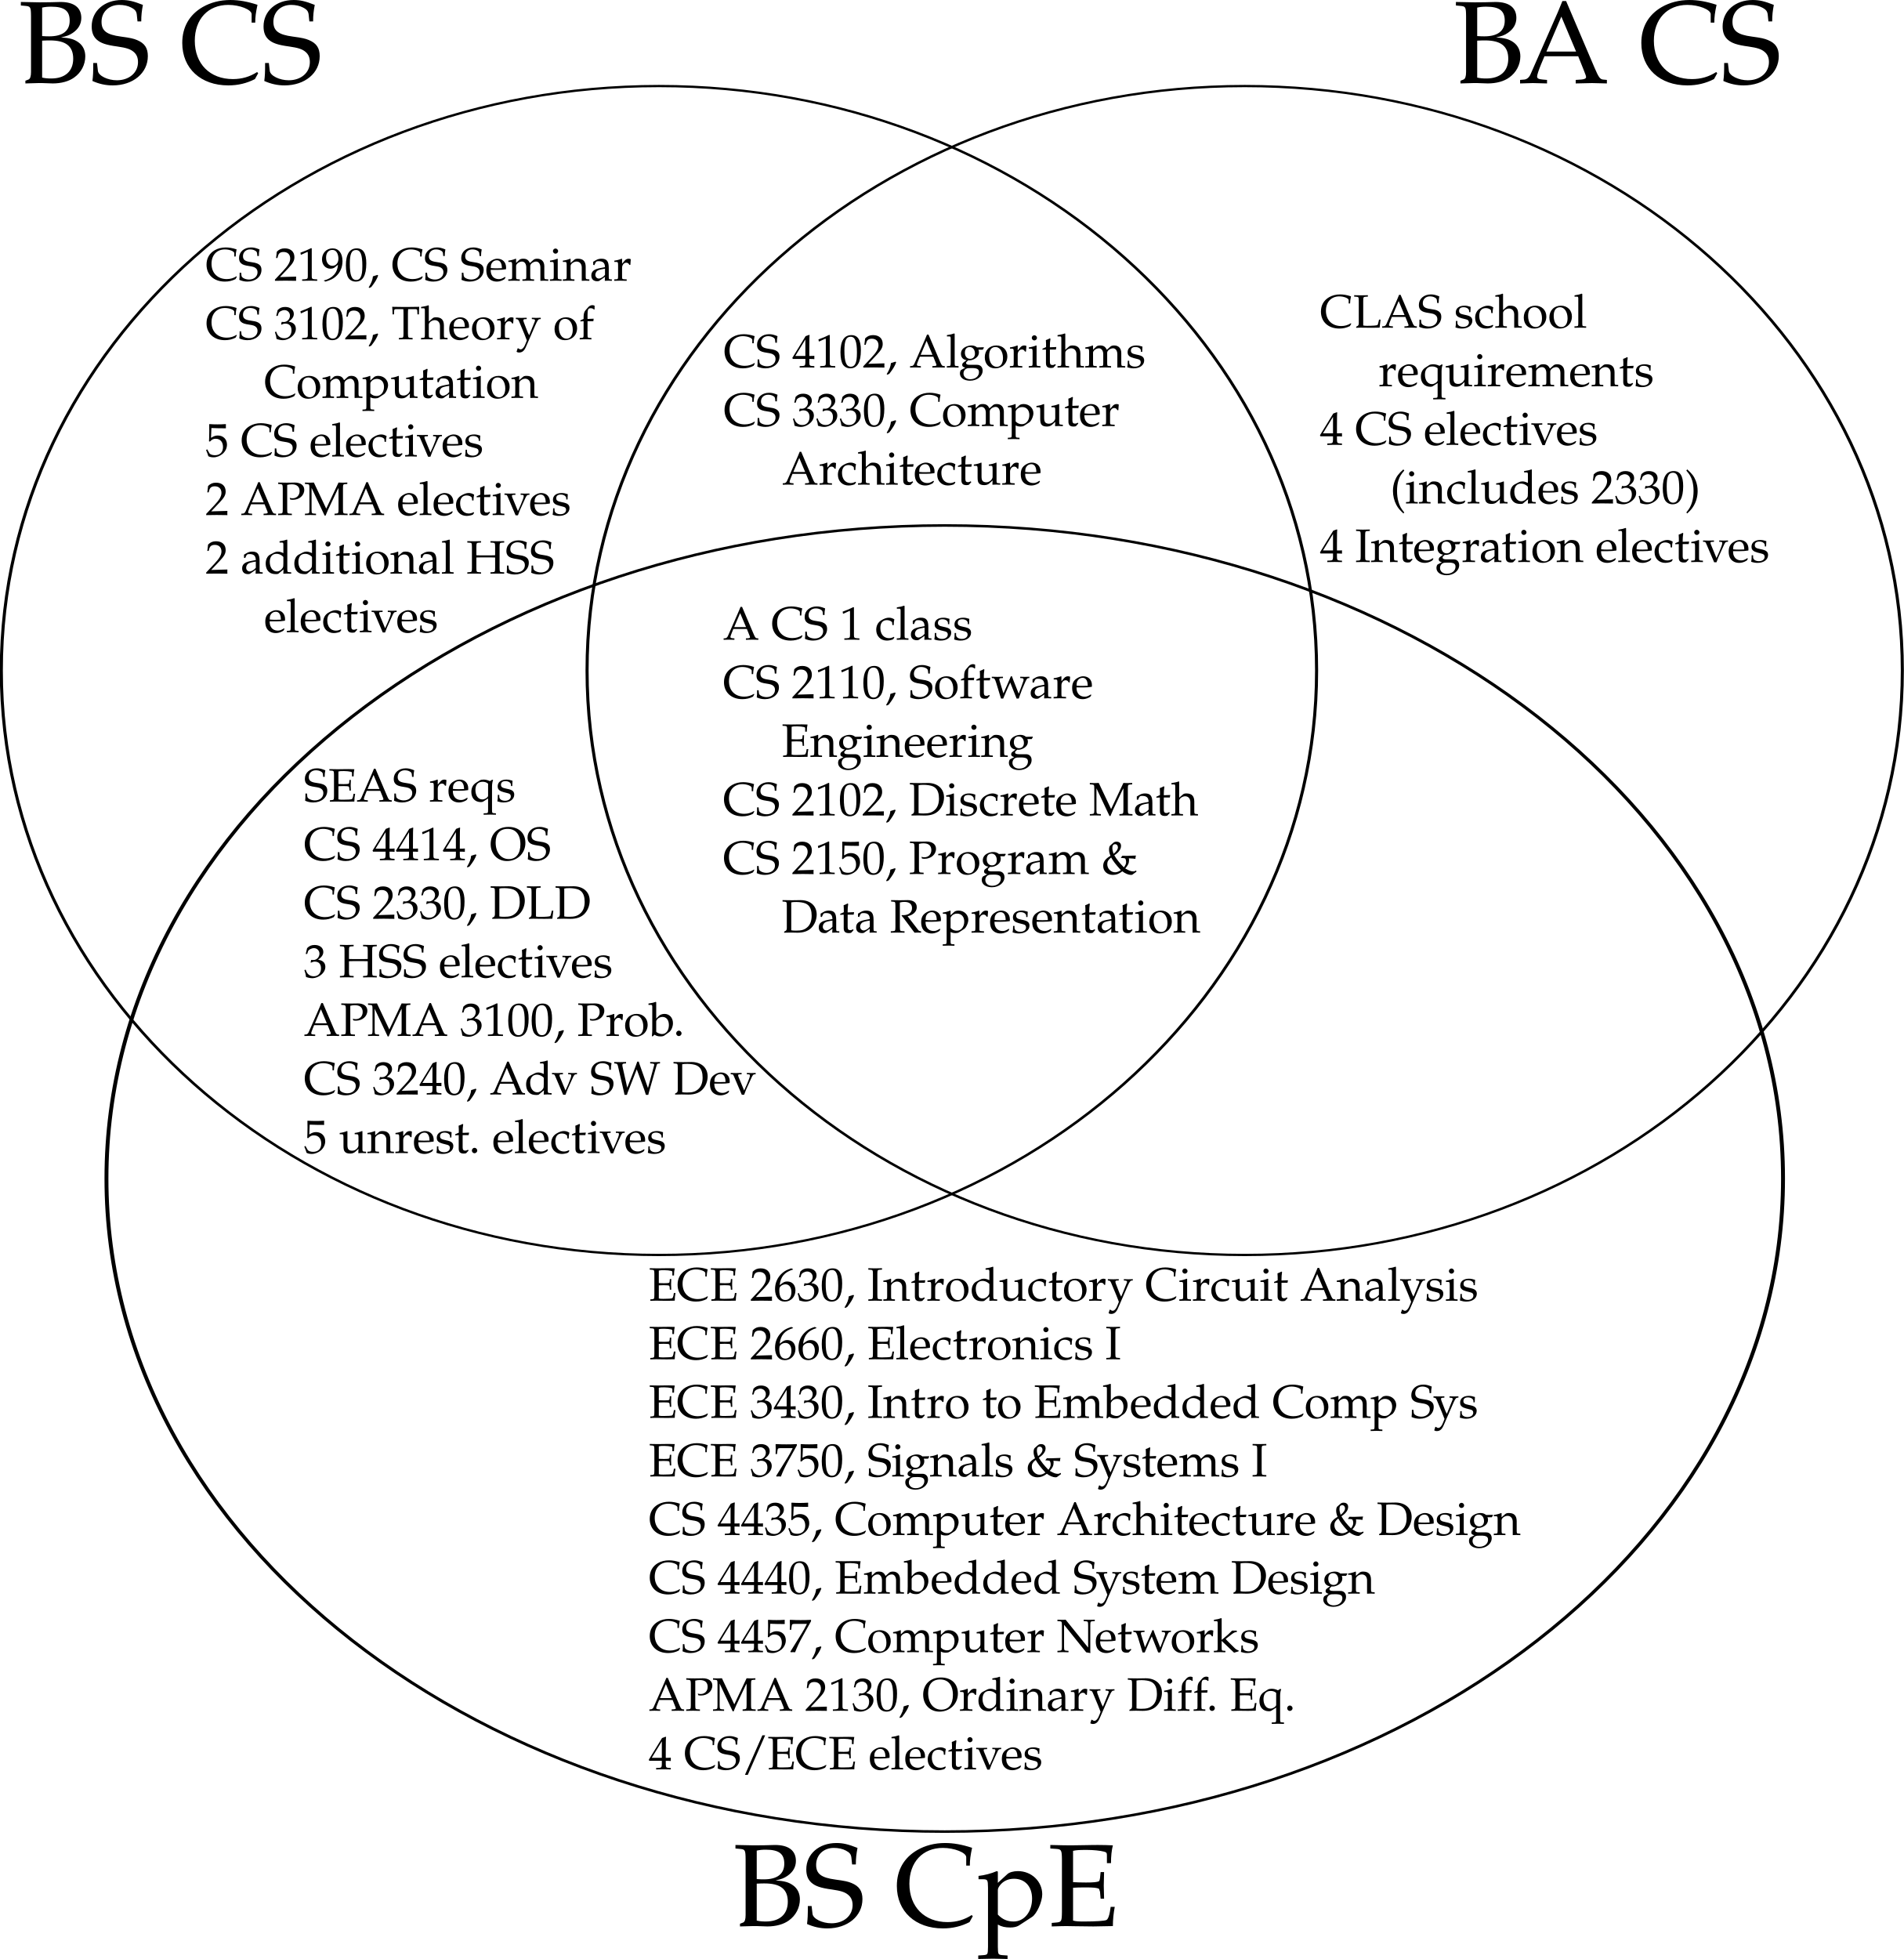
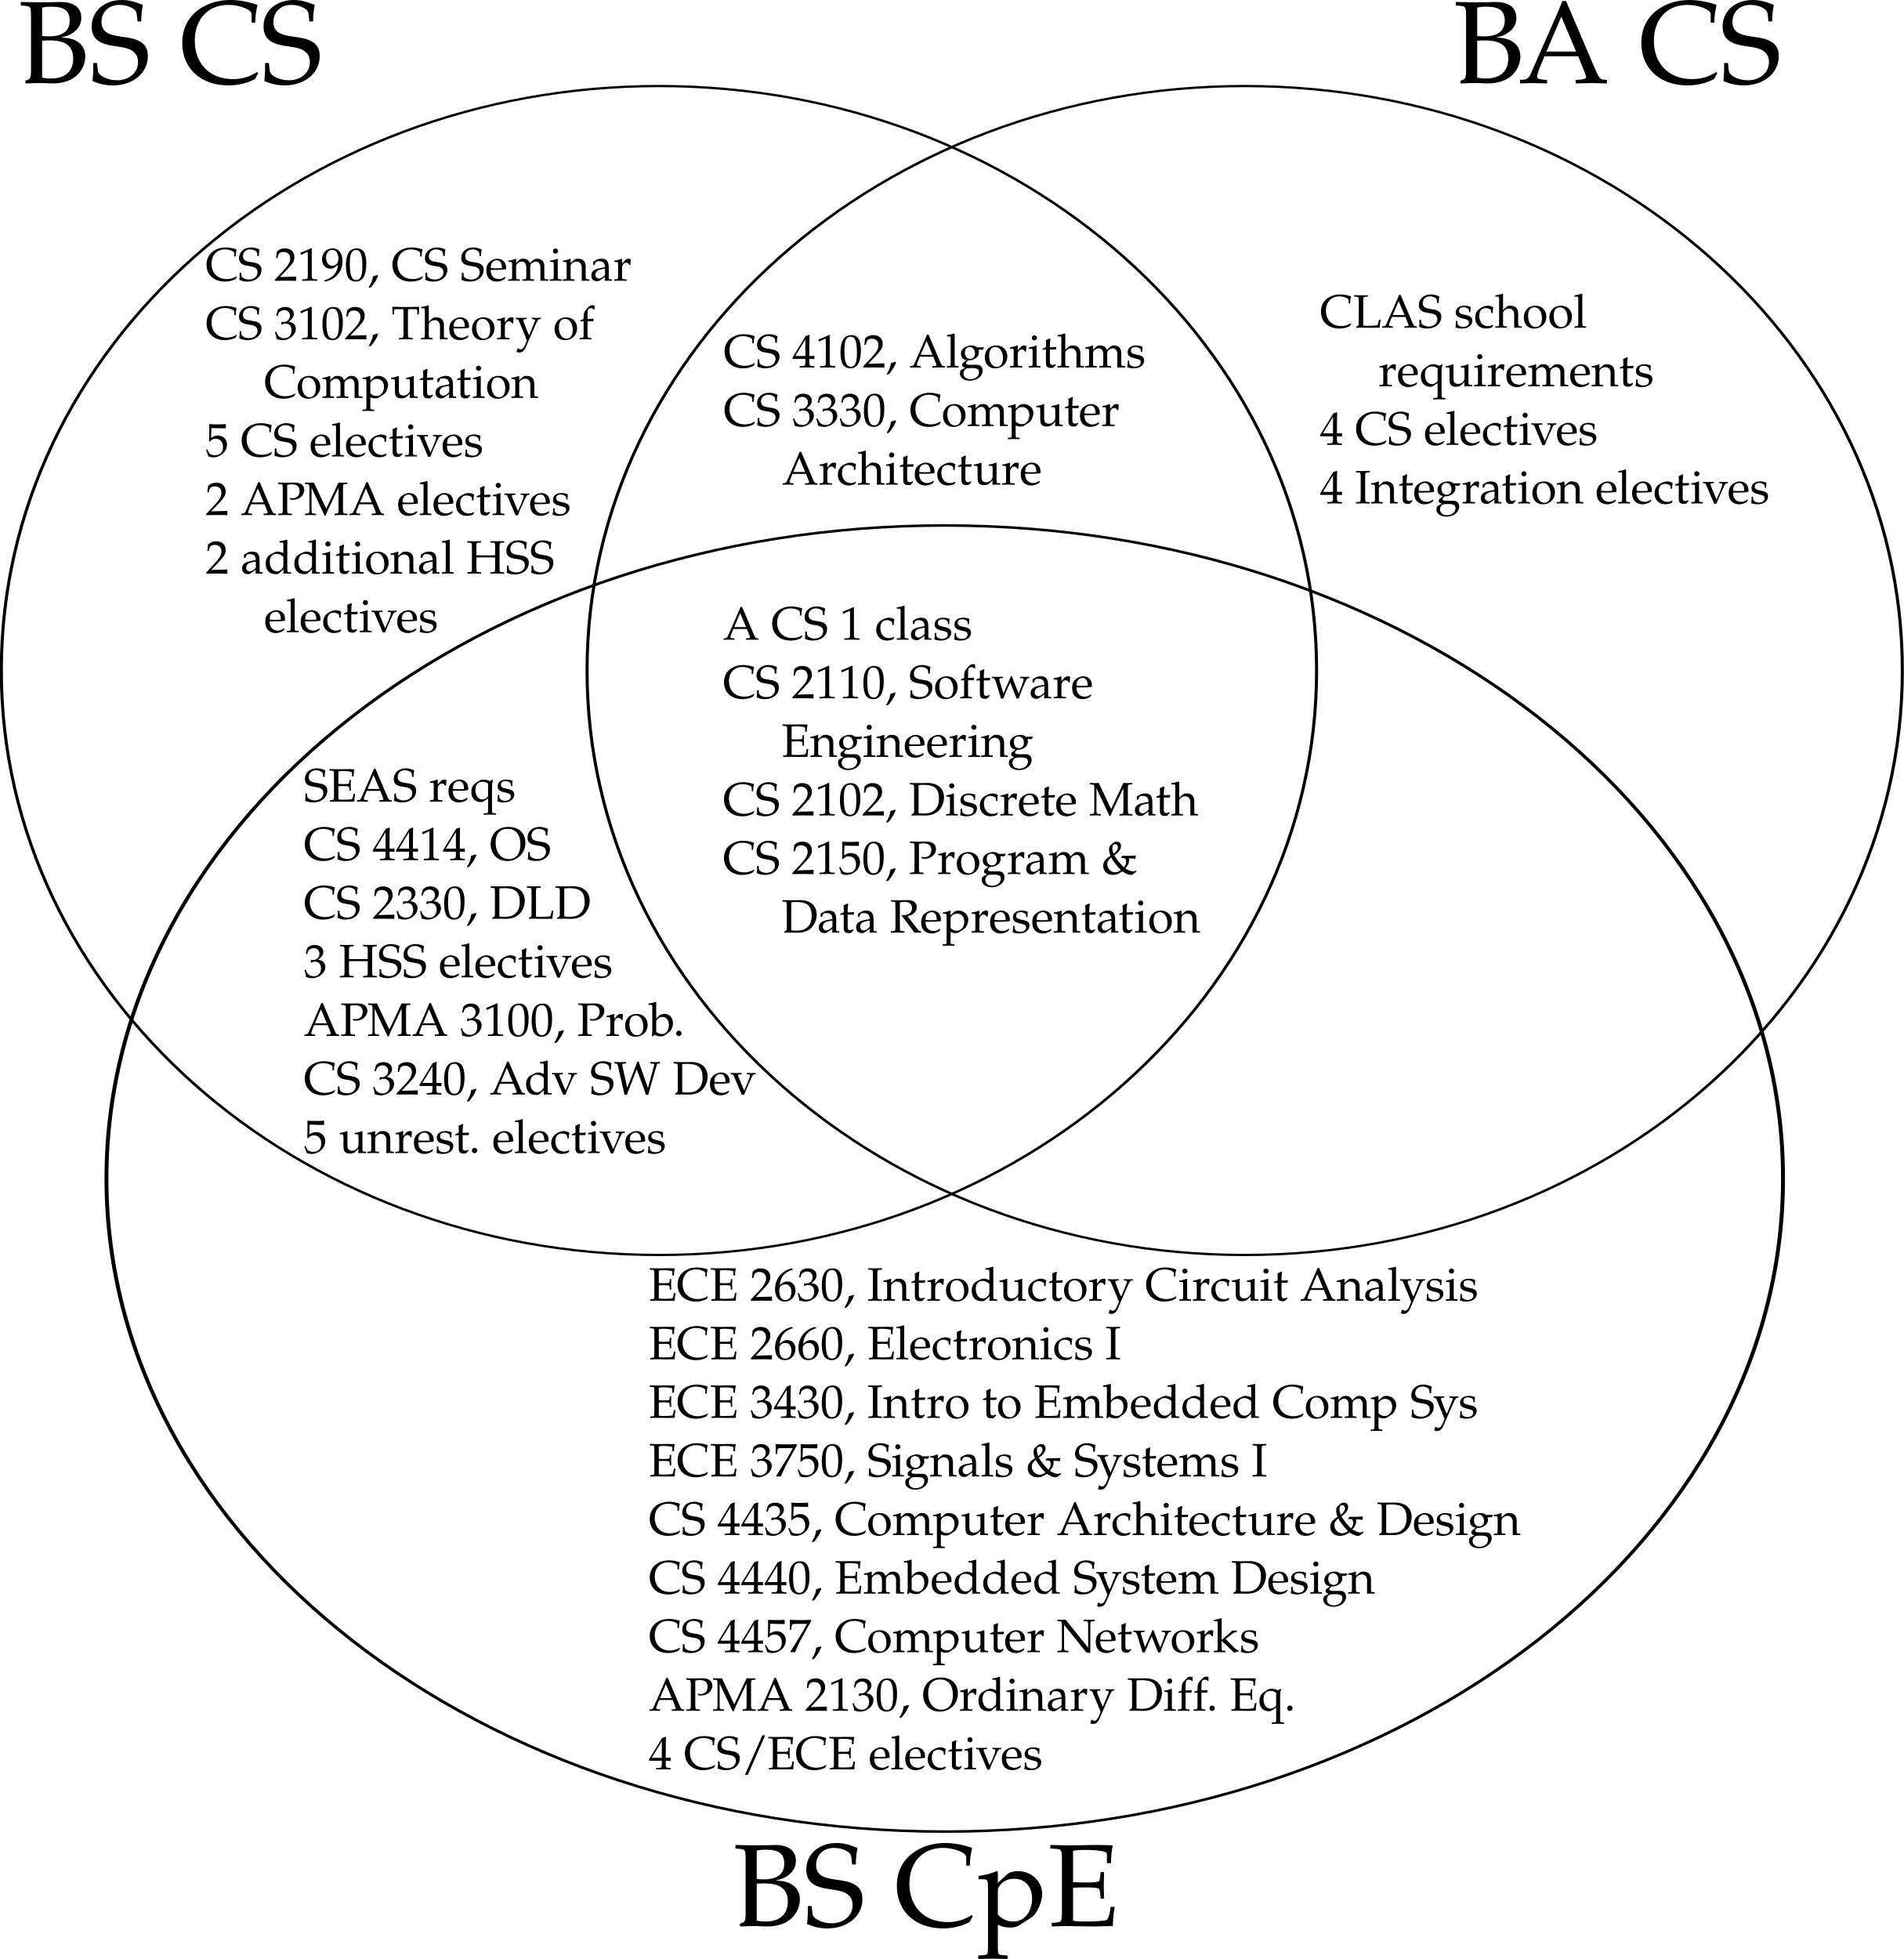
<svg xmlns="http://www.w3.org/2000/svg" width="650" height="668.846" id="svg2" version="1.1">
  <defs id="defs4">
    </defs>
  <g id="layer1" transform="translate(-50,-173.4358)">
    <path style="fill:none;stroke:#000000;stroke-width:1;stroke-miterlimit:4;stroke-opacity:1;stroke-dasharray:none" id="path2826" d="m 640.437,343.235 c 0,141.705 -95.879,256.579 -214.152,256.579 -118.273,0 -214.152,-114.874 -214.152,-256.579 0,-141.705 95.879,-256.579 214.152,-256.579 118.273,0 214.152,114.874 214.152,256.579 z" transform="matrix(1.048546,0,0,0.7777285,-171.9788,135.4185)" />
    <path transform="matrix(1.048546,0,0,0.7777285,28.02123,135.4185)" d="m 640.437,343.235 c 0,141.705 -95.879,256.579 -214.152,256.579 -118.273,0 -214.152,-114.874 -214.152,-256.579 0,-141.705 95.879,-256.579 214.152,-256.579 118.273,0 214.152,114.874 214.152,256.579 z" id="path3600" style="fill:none;stroke:#000000;stroke-width:1;stroke-miterlimit:4;stroke-opacity:1;stroke-dasharray:none" />
-     <path transform="matrix(1.33657,0,0,0.8690096,-197.1793,277.5361)" d="m 640.437,343.235 a 214.152,256.579 0 1 1 -428.305,0 214.152,256.579 0 1 1 428.305,0 z" id="path3600-4" style="fill:none;stroke:#000000;stroke-width:1;stroke-miterlimit:4;stroke-opacity:1;stroke-dasharray:none" />
+     <path transform="matrix(1.33657,0,0,0.8690096,-197.1793,277.5361)" d="m 640.437,343.235 c 0,141.705 -95.879,256.579 -214.152,256.579 -118.273,0 -214.152,-114.874 -214.152,-256.579 0,-141.705 95.879,-256.579 214.152,-256.579 118.273,0 214.152,114.874 214.152,256.579 z" id="path3600-4" style="fill:none;stroke:#000000;stroke-width:1;stroke-miterlimit:4;stroke-opacity:1;stroke-dasharray:none" />
    <text xml:space="preserve" style="font-size:40px;font-style:normal;font-weight:normal;fill:#000000;fill-opacity:1;stroke:none;font-family:Bitstream Vera Sans" x="296.844" y="391.831" id="text3624">
      <tspan id="tspan3626" x="296.844" y="391.831" style="font-size:16px;font-family:palatino;-inkscape-font-specification:palatino">A CS 1 class </tspan>
      <tspan x="296.844" y="411.831" id="tspan3630" style="font-size:16px;font-family:palatino;-inkscape-font-specification:palatino">CS 2110, Software </tspan>
      <tspan x="296.844" y="431.831" style="font-size:16px;font-family:palatino;-inkscape-font-specification:palatino" id="tspan2976">     Engineering</tspan>
      <tspan x="296.844" y="451.831" id="tspan3628" style="font-size:16px;font-family:palatino;-inkscape-font-specification:palatino">CS 2102, Discrete Math</tspan>
      <tspan x="296.844" y="471.831" id="tspan3634" style="font-size:16px;font-family:palatino;-inkscape-font-specification:palatino">CS 2150, Program &amp; </tspan>
      <tspan x="296.844" y="491.831" style="font-size:16px;font-family:palatino;-inkscape-font-specification:palatino" id="tspan2980">     Data Representation</tspan>
      <tspan x="296.844" y="511.831" style="font-size:16px;font-family:palatino;-inkscape-font-specification:palatino" id="tspan2978" />
    </text>
    <text xml:space="preserve" style="font-size:40px;font-style:normal;font-weight:normal;fill:#000000;fill-opacity:1;stroke:none;font-family:Bitstream Vera Sans" x="546.074" y="201.796" id="text3638">
      <tspan id="tspan3640" x="546.074" y="201.796" style="font-family:palatino;-inkscape-font-specification:palatino">BA CS</tspan>
    </text>
    <text xml:space="preserve" style="font-size:40px;font-style:normal;font-weight:normal;fill:#000000;fill-opacity:1;stroke:none;font-family:Bitstream Vera Sans" x="300.075" y="831.04" id="text3642" transform="scale(0.9999975,1.000002)">
      <tspan id="tspan3644" x="300.075" y="831.04" style="font-family:palatino;-inkscape-font-specification:palatino">BS CpE</tspan>
    </text>
    <text xml:space="preserve" style="font-size:40px;font-style:normal;font-weight:normal;fill:#000000;fill-opacity:1;stroke:none;font-family:Bitstream Vera Sans" x="56.074" y="201.796" id="text3646">
      <tspan id="tspan3648" x="56.074" y="201.796" style="font-family:palatino;-inkscape-font-specification:palatino">BS CS</tspan>
    </text>
    <text xml:space="preserve" style="font-size:40px;font-style:normal;font-weight:normal;fill:#000000;fill-opacity:1;stroke:none;font-family:Bitstream Vera Sans" x="297.036" y="298.883" id="text3650">
      <tspan id="tspan3652" x="297.036" y="298.883" style="font-size:16px;font-family:palatino;-inkscape-font-specification:palatino">CS 4102, Algorithms</tspan>
      <tspan x="297.036" y="318.883" style="font-size:16px;font-family:palatino;-inkscape-font-specification:palatino" id="tspan3037">CS 3330, Computer </tspan>
      <tspan x="297.036" y="338.883" style="font-size:16px;font-family:palatino;-inkscape-font-specification:palatino" id="tspan3039">     Architecture</tspan>
    </text>
    <text xml:space="preserve" style="font-size:40px;font-style:normal;font-weight:normal;fill:#000000;fill-opacity:1;stroke:none;font-family:Bitstream Vera Sans" x="271.495" y="617.512" id="text3656">
      <tspan id="tspan3658" x="271.495" y="617.512" style="font-size:16px;font-family:palatino;-inkscape-font-specification:palatino">ECE 2630, Introductory Circuit Analysis</tspan>
      <tspan x="271.495" y="637.512" style="font-size:16px;font-family:palatino;-inkscape-font-specification:palatino" id="tspan3700">ECE 2660, Electronics I</tspan>
      <tspan x="271.495" y="657.512" style="font-size:16px;font-family:palatino;-inkscape-font-specification:palatino" id="tspan3045">ECE 3430, Intro to Embedded Comp Sys</tspan>
      <tspan x="271.495" y="677.512" id="tspan3660" style="font-size:16px;font-family:palatino;-inkscape-font-specification:palatino">ECE 3750, Signals &amp; Systems I</tspan>
      <tspan x="271.495" y="697.512" style="font-size:16px;font-family:palatino;-inkscape-font-specification:palatino" id="tspan3041">CS 4435, Computer Architecture &amp; Design</tspan>
      <tspan x="271.495" y="717.512" id="tspan3662" style="font-size:16px;font-family:palatino;-inkscape-font-specification:palatino">CS 4440, Embedded System Design</tspan>
      <tspan x="271.495" y="737.512" style="font-size:16px;font-family:palatino;-inkscape-font-specification:palatino" id="tspan3708">CS 4457, Computer Networks</tspan>
      <tspan x="271.495" y="757.512" style="font-size:16px;font-family:palatino;-inkscape-font-specification:palatino" id="tspan2866">APMA 2130, Ordinary Diff. Eq.</tspan>
      <tspan x="271.495" y="777.512" style="font-size:16px;font-family:palatino;-inkscape-font-specification:palatino" id="tspan3025">4 CS/ECE electives</tspan>
    </text>
    <text xml:space="preserve" style="font-size:40px;font-style:normal;font-weight:normal;fill:#000000;fill-opacity:1;stroke:none;font-family:Bitstream Vera Sans" x="120.161" y="269.265" id="text3666">
      <tspan x="120.161" y="269.265" id="tspan3670" style="font-size:16px;font-family:palatino;-inkscape-font-specification:palatino">CS 2190, CS Seminar</tspan>
      <tspan x="120.161" y="289.265" id="tspan3674" style="font-size:16px;font-family:palatino;-inkscape-font-specification:palatino">CS 3102, Theory of </tspan>
      <tspan x="120.161" y="309.265" style="font-size:16px;font-family:palatino;-inkscape-font-specification:palatino" id="tspan2924">     Computation</tspan>
      <tspan x="120.161" y="329.265" style="font-size:16px;font-family:palatino;-inkscape-font-specification:palatino" id="tspan3682">5 CS electives</tspan>
      <tspan x="120.161" y="349.265" style="font-size:16px;font-family:palatino;-inkscape-font-specification:palatino" id="tspan3704">2 APMA electives</tspan>
      <tspan x="120.161" y="369.265" style="font-size:16px;font-family:palatino;-inkscape-font-specification:palatino" id="tspan2926">2 additional HSS </tspan>
      <tspan x="120.161" y="389.265" style="font-size:16px;font-family:palatino;-inkscape-font-specification:palatino" id="tspan2930">     electives</tspan>
    </text>
    <text xml:space="preserve" style="font-size:40px;font-style:normal;font-weight:normal;fill:#000000;fill-opacity:1;stroke:none;font-family:Bitstream Vera Sans" x="153.703" y="447.102" id="text3676">
      <tspan id="tspan3678" x="153.703" y="447.102" style="font-size:16px;font-family:palatino;-inkscape-font-specification:palatino">SEAS reqs</tspan>
      <tspan x="153.703" y="467.102" style="font-size:16px;font-family:palatino;-inkscape-font-specification:palatino" id="tspan3050">CS 4414, OS</tspan>
      <tspan x="153.703" y="487.102" style="font-size:16px;font-family:palatino;-inkscape-font-specification:palatino" id="tspan3000">CS 2330, DLD</tspan>
      <tspan x="153.703" y="507.102" style="font-size:16px;font-family:palatino;-inkscape-font-specification:palatino" id="tspan2986">3 HSS electives</tspan>
      <tspan x="153.703" y="527.102" style="font-size:16px;font-family:palatino;-inkscape-font-specification:palatino" id="tspan2990">APMA 3100, Prob.</tspan>
      <tspan x="153.703" y="547.102" style="font-size:16px;font-family:palatino;-inkscape-font-specification:palatino" id="tspan2992">CS 3240, Adv SW Dev</tspan>
      <tspan x="153.703" y="567.102" style="font-size:16px;font-family:palatino;-inkscape-font-specification:palatino" id="tspan3720">5 unrest. electives</tspan>
    </text>
    <text xml:space="preserve" style="font-size:40px;font-style:normal;font-weight:normal;fill:#000000;fill-opacity:1;stroke:none;font-family:Bitstream Vera Sans" x="500.67" y="285.299" id="text3686">
      <tspan id="tspan3688" x="500.67" y="285.299" style="font-size:16px;font-family:palatino;-inkscape-font-specification:palatino">CLAS school </tspan>
      <tspan x="500.67" y="305.299" style="font-size:16px;font-family:palatino;-inkscape-font-specification:palatino" id="tspan2922">     requirements</tspan>
      <tspan x="500.67" y="325.299" id="tspan3690" style="font-size:16px;font-family:palatino;-inkscape-font-specification:palatino">4 CS electives </tspan>
-       <tspan x="500.67" y="345.299" style="font-size:16px;font-family:palatino;-inkscape-font-specification:palatino" id="tspan2920">      (includes 2330)</tspan>
-       <tspan x="500.67" y="365.299" style="font-size:16px;font-family:palatino;-inkscape-font-specification:palatino" id="tspan3710">4 Integration electives</tspan>
+       <tspan x="500.67" y="345.299" style="font-size:16px;font-family:palatino;-inkscape-font-specification:palatino" id="tspan3710">4 Integration electives</tspan>
    </text>
  </g>
</svg>
